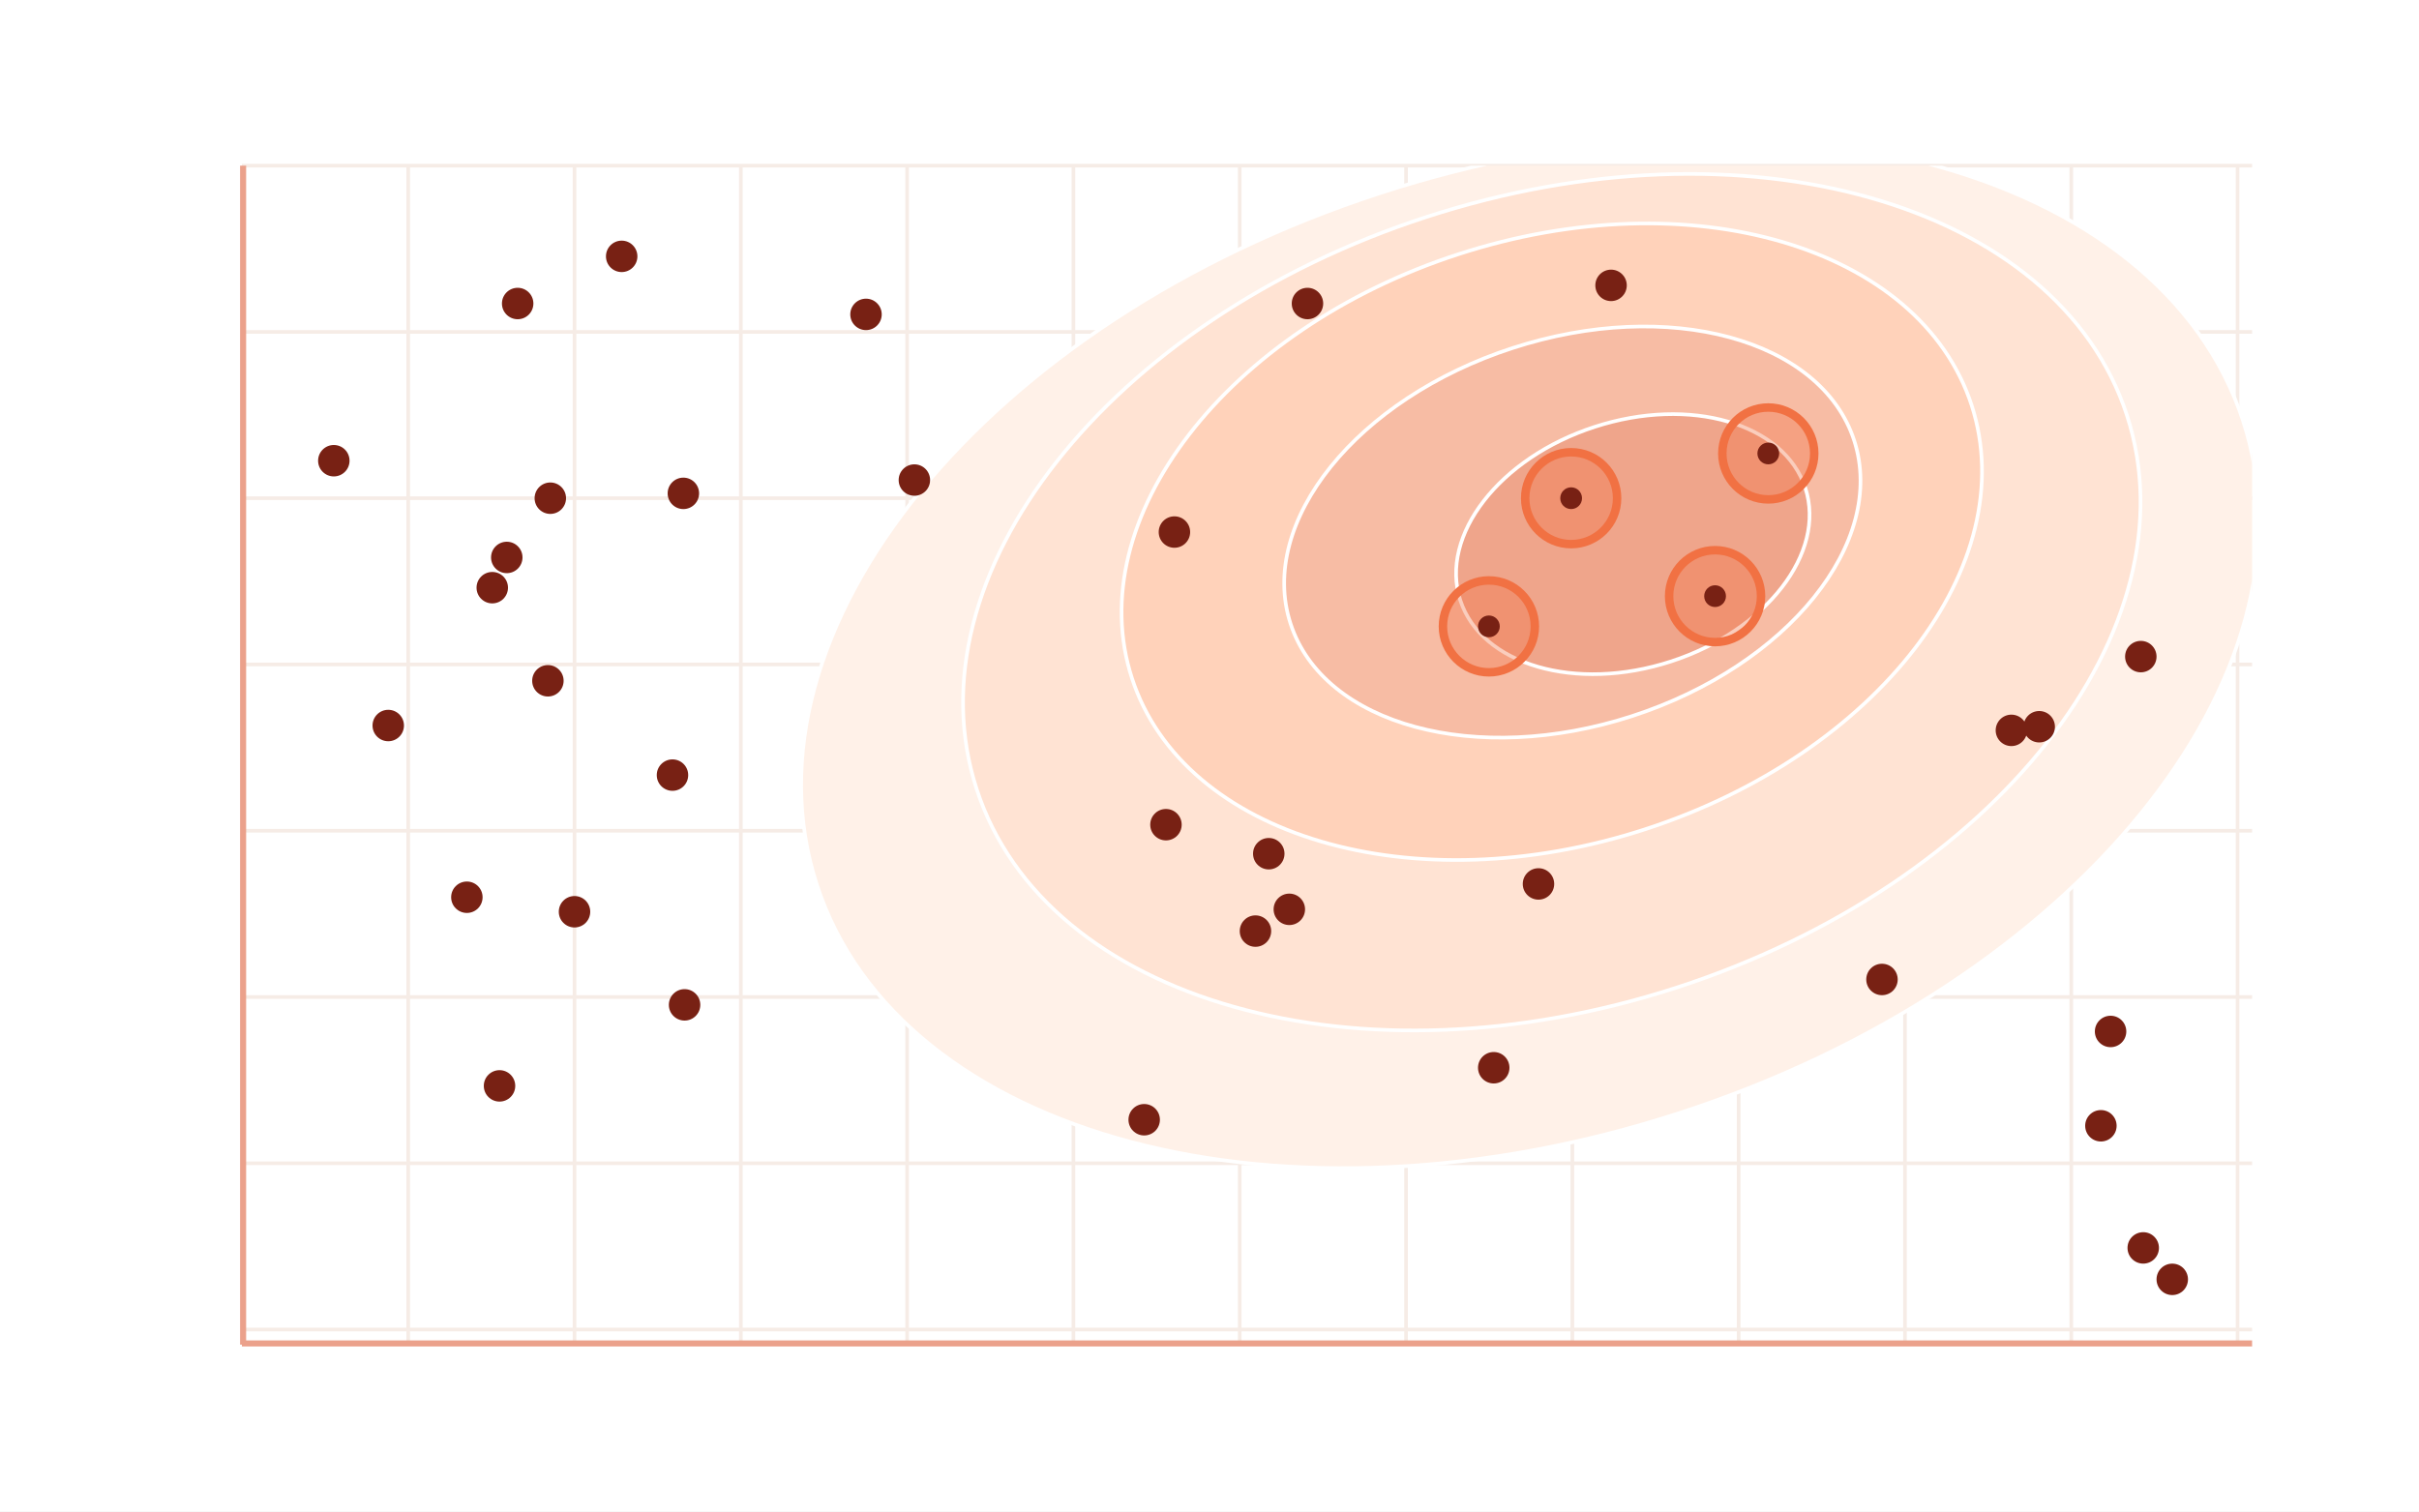
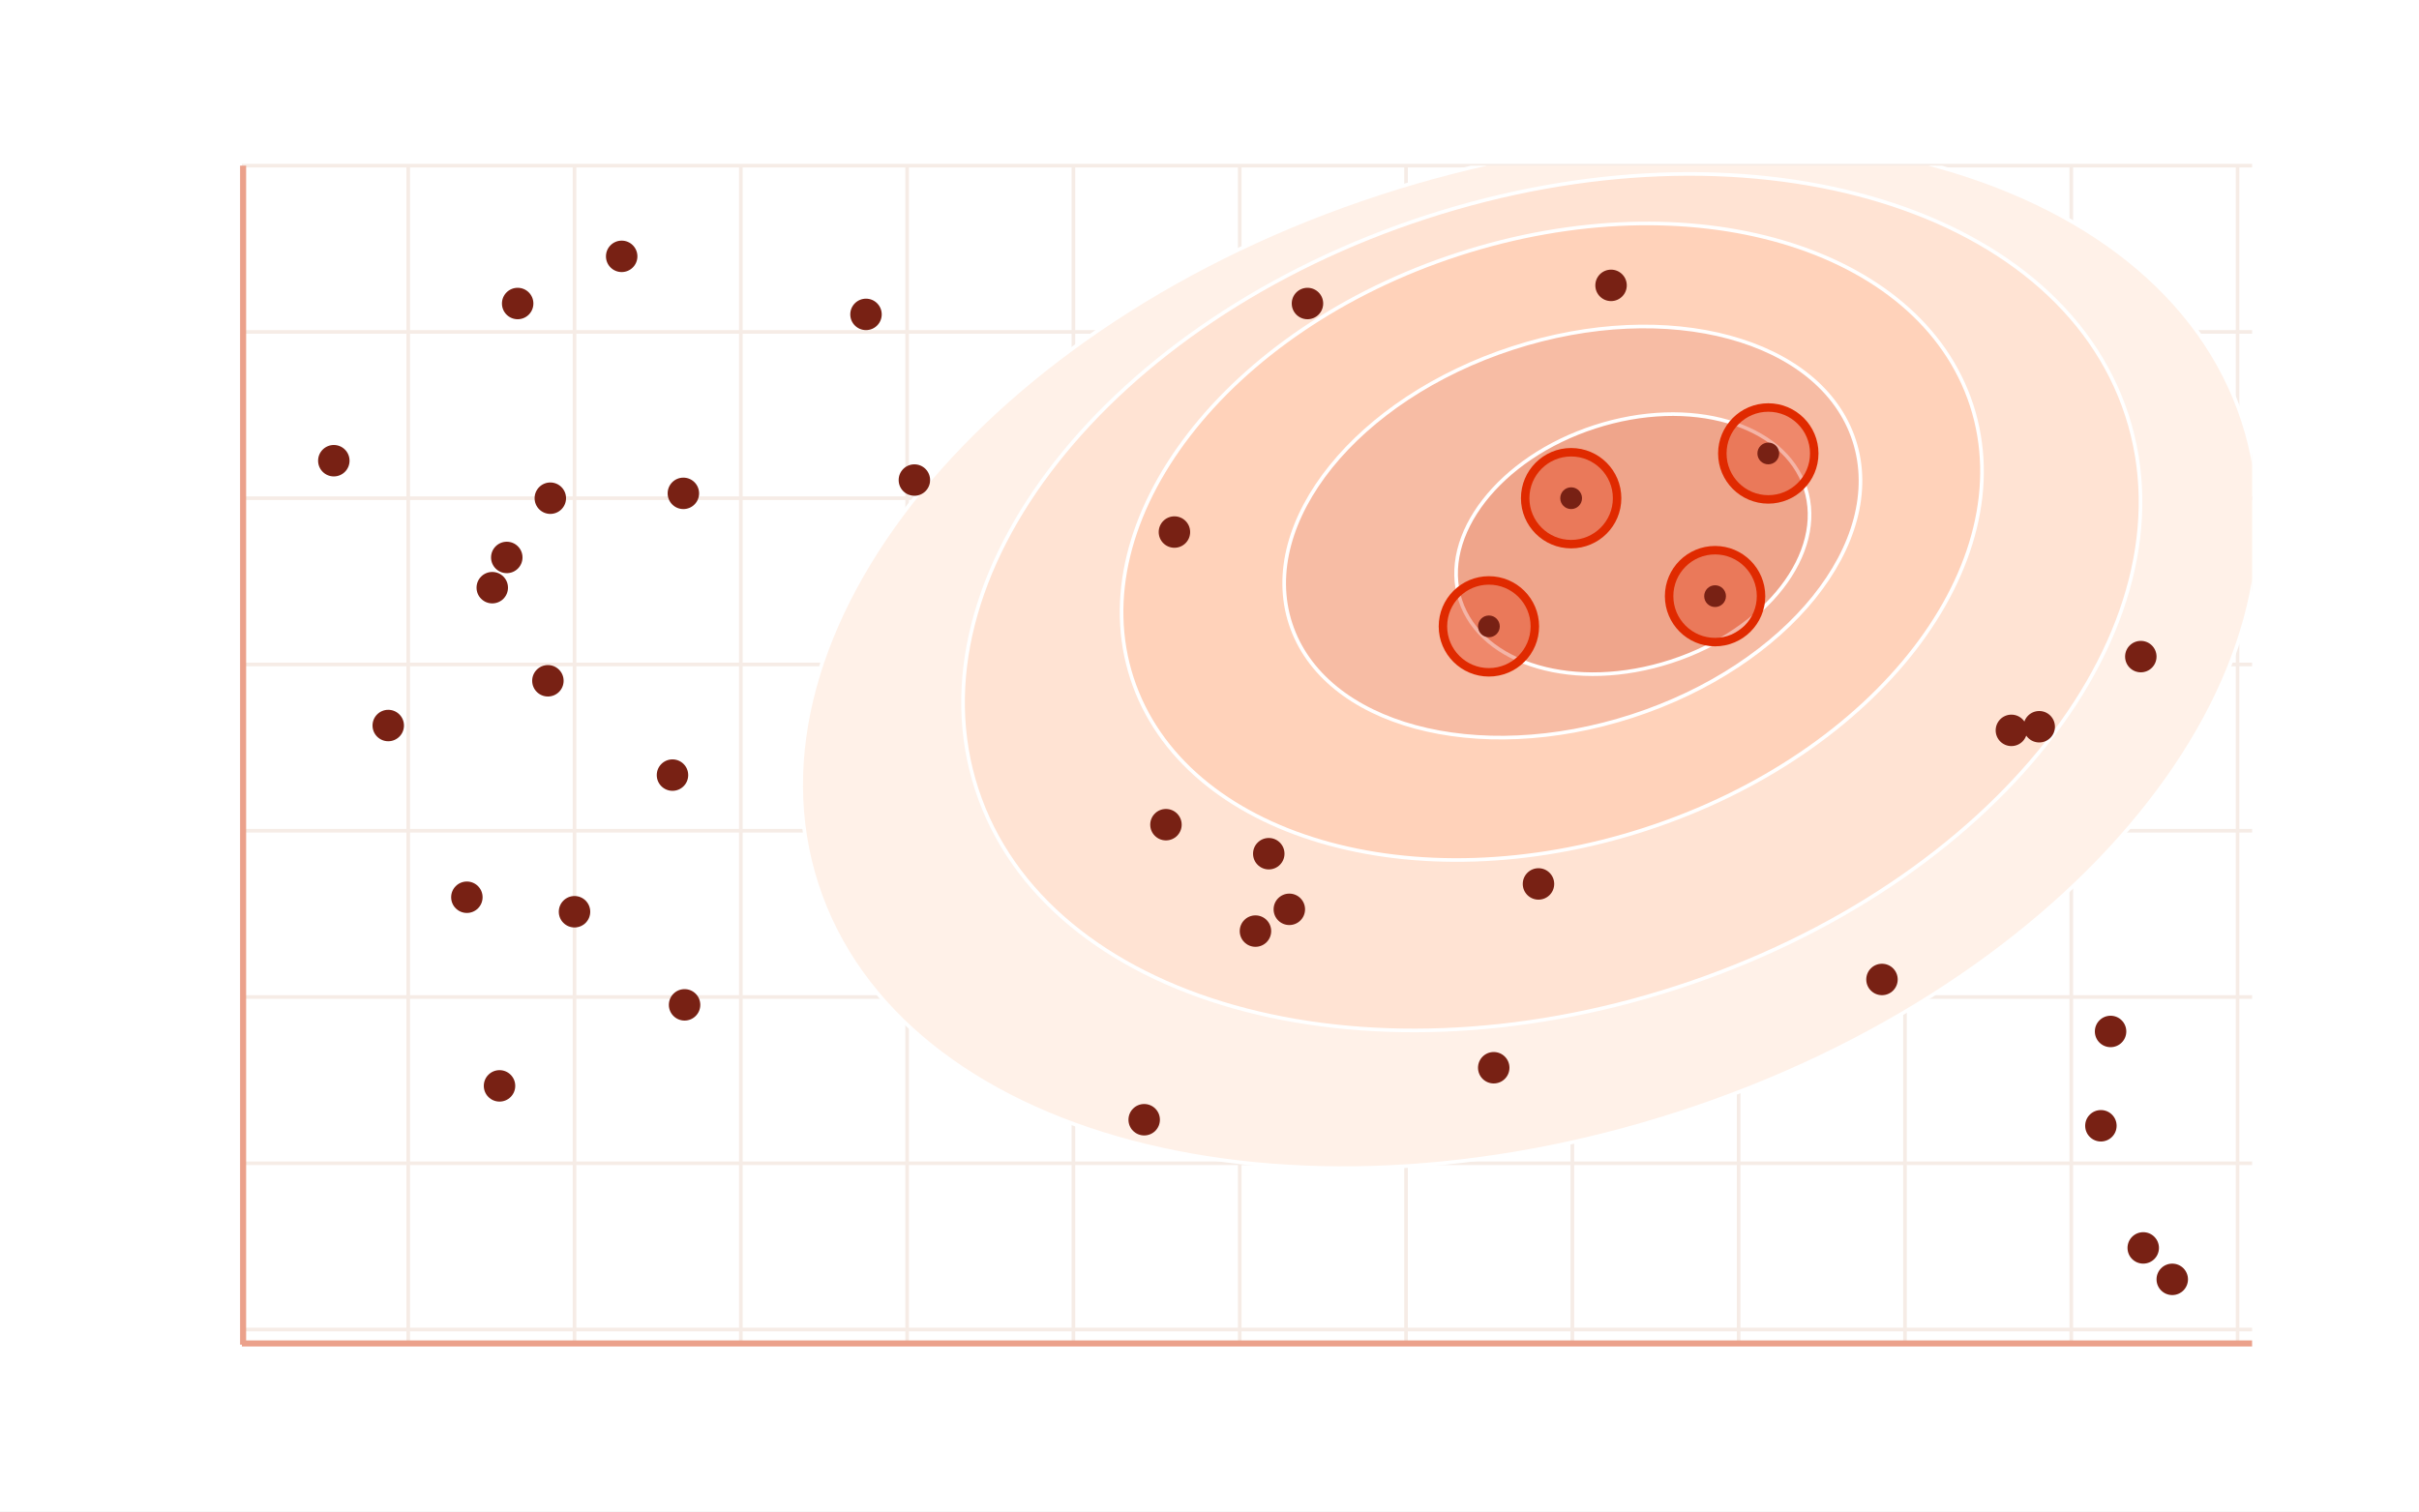
<svg xmlns="http://www.w3.org/2000/svg" viewBox="0 0 2000 1250" width="3200" height="2000">
  <defs>
    <clipPath id="c">
      <rect x="200" y="137" width="1662" height="975" />
    </clipPath>
  </defs>
  <rect width="2000" height="1250" fill="#FFFFFF" />
  <line x1="337.5" y1="137" x2="337.5" y2="1112" stroke="#F6ECE6" stroke-width="3" />
  <line x1="475" y1="137" x2="475" y2="1112" stroke="#F6ECE6" stroke-width="3" />
  <line x1="612.5" y1="137" x2="612.5" y2="1112" stroke="#F6ECE6" stroke-width="3" />
  <line x1="750" y1="137" x2="750" y2="1112" stroke="#F6ECE6" stroke-width="3" />
  <line x1="887.5" y1="137" x2="887.5" y2="1112" stroke="#F6ECE6" stroke-width="3" />
  <line x1="1025" y1="137" x2="1025" y2="1112" stroke="#F6ECE6" stroke-width="3" />
  <line x1="1162.5" y1="137" x2="1162.5" y2="1112" stroke="#F6ECE6" stroke-width="3" />
  <line x1="1300" y1="137" x2="1300" y2="1112" stroke="#F6ECE6" stroke-width="3" />
  <line x1="1437.5" y1="137" x2="1437.5" y2="1112" stroke="#F6ECE6" stroke-width="3" />
  <line x1="1575" y1="137" x2="1575" y2="1112" stroke="#F6ECE6" stroke-width="3" />
  <line x1="1712.5" y1="137" x2="1712.5" y2="1112" stroke="#F6ECE6" stroke-width="3" />
  <line x1="1850" y1="137" x2="1850" y2="1112" stroke="#F6ECE6" stroke-width="3" />
  <line x1="200" y1="137" x2="1862" y2="137" stroke="#F6ECE6" stroke-width="3" />
  <line x1="200" y1="274.5" x2="1862" y2="274.5" stroke="#F6ECE6" stroke-width="3" />
  <line x1="200" y1="412" x2="1862" y2="412" stroke="#F6ECE6" stroke-width="3" />
  <line x1="200" y1="549.5" x2="1862" y2="549.5" stroke="#F6ECE6" stroke-width="3" />
  <line x1="200" y1="687" x2="1862" y2="687" stroke="#F6ECE6" stroke-width="3" />
  <line x1="200" y1="824.5" x2="1862" y2="824.5" stroke="#F6ECE6" stroke-width="3" />
  <line x1="200" y1="962" x2="1862" y2="962" stroke="#F6ECE6" stroke-width="3" />
  <line x1="200" y1="1099.5" x2="1862" y2="1099.5" stroke="#F6ECE6" stroke-width="3" />
  <g clip-path="url(#c)">
    <ellipse cx="1265" cy="540" rx="620" ry="400" transform="rotate(-18 1265 540)" fill="#FFF1E8" stroke="#fff" stroke-width="3" />
    <ellipse cx="1283" cy="498" rx="500" ry="335" transform="rotate(-18 1283 498)" fill="#FFE3D3" stroke="#fff" stroke-width="3" />
    <ellipse cx="1283" cy="448" rx="365" ry="250" transform="rotate(-18 1283 448)" fill="#FFD2BA" stroke="#fff" stroke-width="3" />
    <ellipse cx="1300" cy="440" rx="245" ry="160" transform="rotate(-18 1300 440)" fill="#F7BCA4" stroke="#fff" stroke-width="3" />
    <ellipse cx="1350" cy="450" rx="150" ry="102" transform="rotate(-18 1350 450)" fill="#EFA58B" stroke="#fff" stroke-width="3" />
  </g>
  <line x1="201" y1="137" x2="201" y2="1112" stroke="#EBA18B" stroke-width="5" />
  <line x1="200" y1="1111" x2="1862" y2="1111" stroke="#EBA18B" stroke-width="5" />
  <circle cx="276" cy="381" r="13" fill="#782114" />
  <circle cx="428" cy="251" r="13" fill="#782114" />
  <circle cx="514" cy="212" r="13" fill="#782114" />
  <circle cx="716" cy="260" r="13" fill="#782114" />
  <circle cx="455" cy="412" r="13" fill="#782114" />
  <circle cx="565" cy="408" r="13" fill="#782114" />
  <circle cx="419" cy="461" r="13" fill="#782114" />
  <circle cx="407" cy="486" r="13" fill="#782114" />
  <circle cx="453" cy="563" r="13" fill="#782114" />
  <circle cx="321" cy="600" r="13" fill="#782114" />
  <circle cx="556" cy="641" r="13" fill="#782114" />
  <circle cx="386" cy="742" r="13" fill="#782114" />
  <circle cx="475" cy="754" r="13" fill="#782114" />
  <circle cx="566" cy="831" r="13" fill="#782114" />
  <circle cx="413" cy="898" r="13" fill="#782114" />
  <circle cx="756" cy="397" r="13" fill="#782114" />
  <circle cx="971" cy="440" r="13" fill="#782114" />
  <circle cx="1081" cy="251" r="13" fill="#782114" />
  <circle cx="1332" cy="236" r="13" fill="#782114" />
  <circle cx="964" cy="682" r="13" fill="#782114" />
  <circle cx="1049" cy="706" r="13" fill="#782114" />
  <circle cx="1066" cy="752" r="13" fill="#782114" />
  <circle cx="1038" cy="770" r="13" fill="#782114" />
  <circle cx="1272" cy="731" r="13" fill="#782114" />
  <circle cx="946" cy="926" r="13" fill="#782114" />
  <circle cx="1235" cy="883" r="13" fill="#782114" />
  <circle cx="1556" cy="810" r="13" fill="#782114" />
  <circle cx="1770" cy="543" r="13" fill="#782114" />
  <circle cx="1663" cy="604" r="13" fill="#782114" />
  <circle cx="1686" cy="601" r="13" fill="#782114" />
  <circle cx="1745" cy="853" r="13" fill="#782114" />
  <circle cx="1737" cy="931" r="13" fill="#782114" />
  <circle cx="1772" cy="1032" r="13" fill="#782114" />
  <circle cx="1796" cy="1058" r="13" fill="#782114" />
-   <circle cx="1299" cy="412" r="38" fill="#F17143" fill-opacity="0.35" stroke="#F17143" stroke-width="7" />
+   <circle cx="1299" cy="412" r="38" fill="#E02A00" fill-opacity="0.35" stroke="#E02A00" stroke-width="7" />
  <circle cx="1299" cy="412" r="9" fill="#782114" />
-   <circle cx="1462" cy="375" r="38" fill="#F17143" fill-opacity="0.35" stroke="#F17143" stroke-width="7" />
+   <circle cx="1462" cy="375" r="38" fill="#E02A00" fill-opacity="0.35" stroke="#E02A00" stroke-width="7" />
  <circle cx="1462" cy="375" r="9" fill="#782114" />
-   <circle cx="1418" cy="493" r="38" fill="#F17143" fill-opacity="0.35" stroke="#F17143" stroke-width="7" />
+   <circle cx="1418" cy="493" r="38" fill="#E02A00" fill-opacity="0.35" stroke="#E02A00" stroke-width="7" />
  <circle cx="1418" cy="493" r="9" fill="#782114" />
-   <circle cx="1231" cy="518" r="38" fill="#F17143" fill-opacity="0.35" stroke="#F17143" stroke-width="7" />
+   <circle cx="1231" cy="518" r="38" fill="#E02A00" fill-opacity="0.35" stroke="#E02A00" stroke-width="7" />
  <circle cx="1231" cy="518" r="9" fill="#782114" />
</svg>
